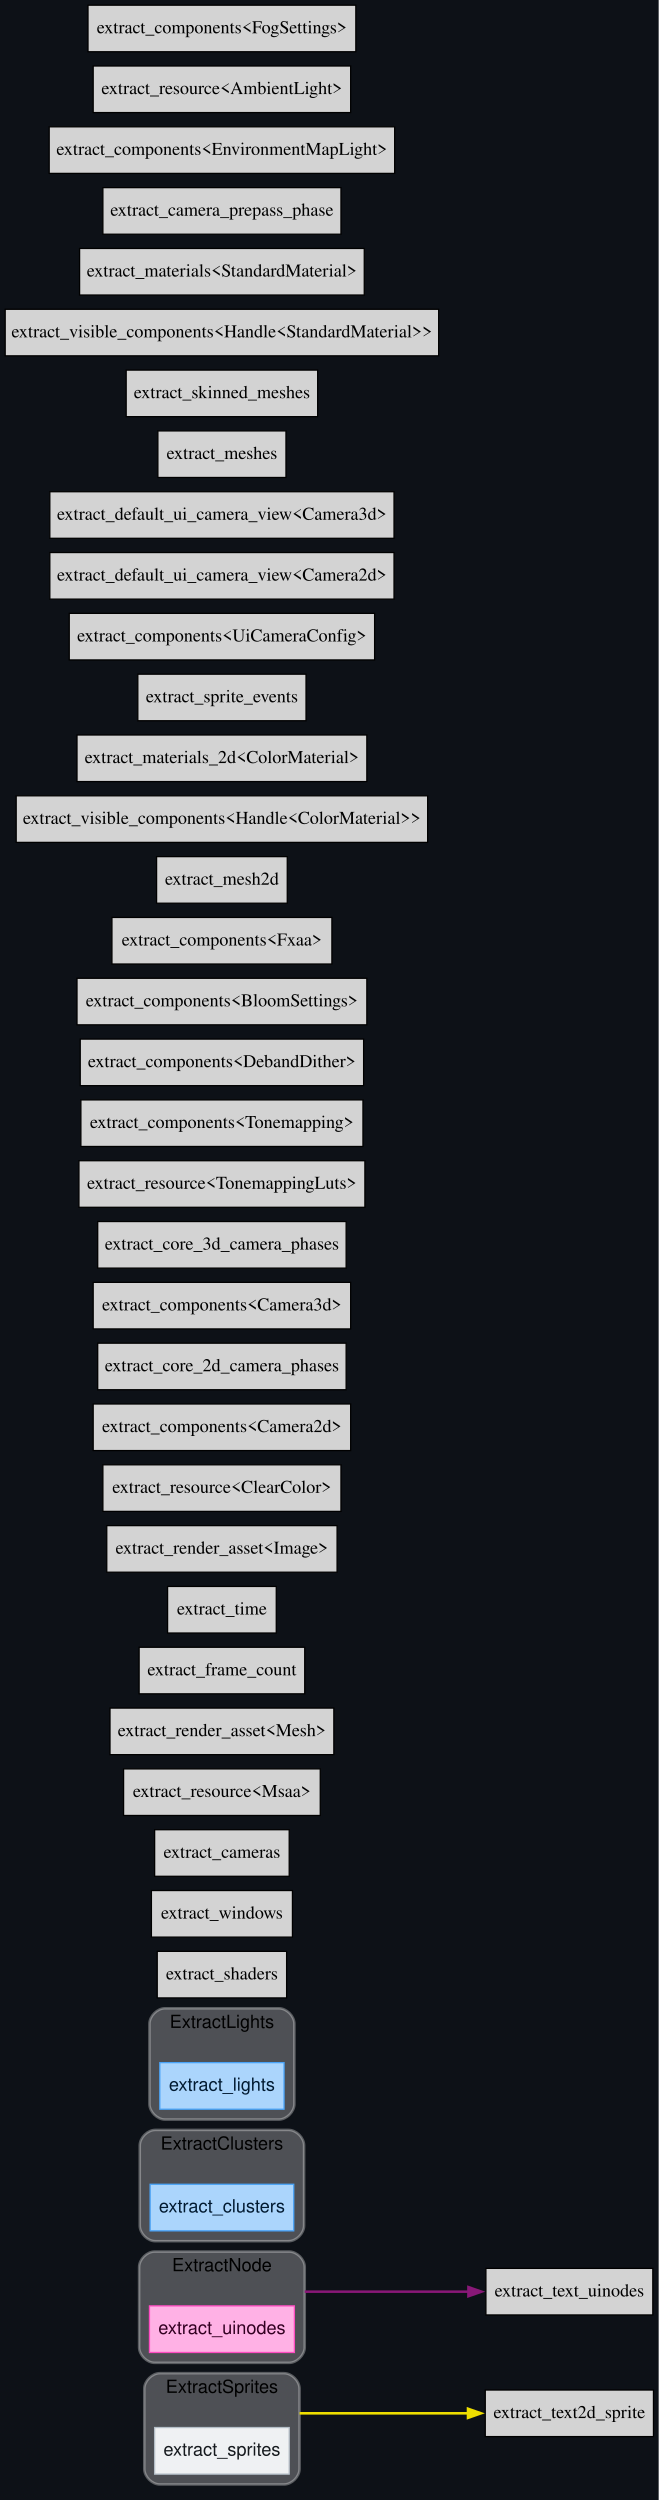
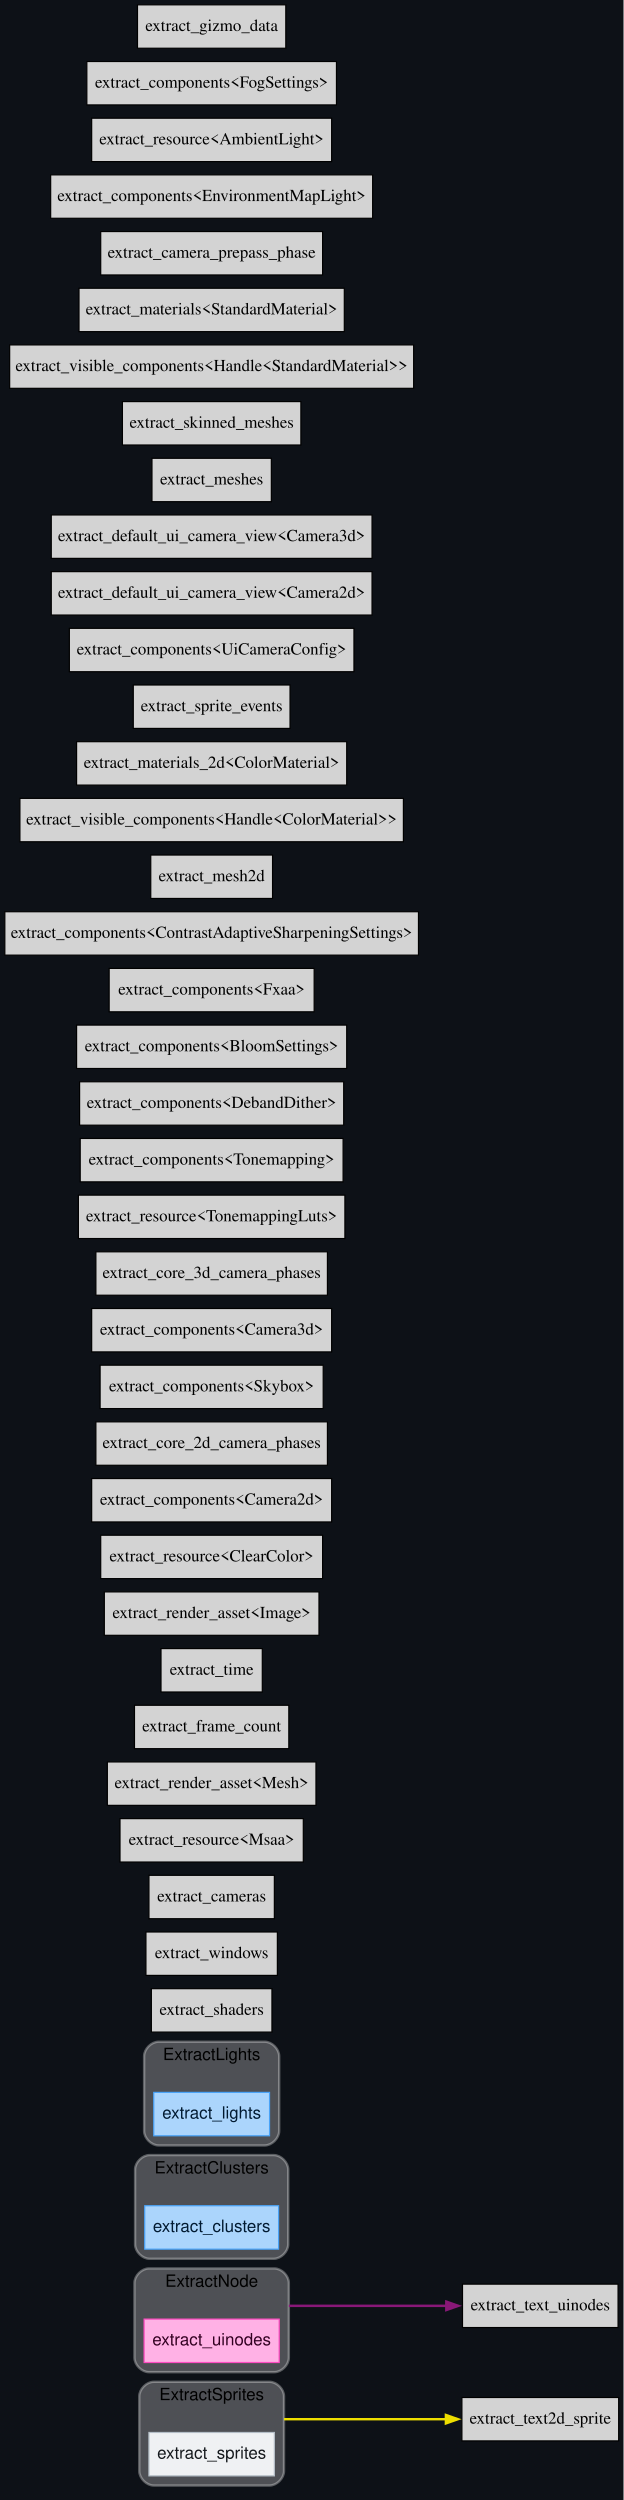
- <svg xmlns="http://www.w3.org/2000/svg" xmlns:xlink="http://www.w3.org/1999/xlink" width="509pt" height="1932pt" viewBox="0.00 0.00 509.00 1932.00">
-   <g id="graph0" class="graph" transform="scale(1 1) rotate(0) translate(4 1928)">
-     <polygon fill="#0d1117" stroke="none" points="-4,4 -4,-1928 505,-1928 505,4 -4,4" />
+ <svg xmlns="http://www.w3.org/2000/svg" xmlns:xlink="http://www.w3.org/1999/xlink" width="517pt" height="2073pt" viewBox="0.00 0.00 517.00 2073.00">
+   <g id="graph0" class="graph" transform="scale(1 1) rotate(0) translate(4 2069)">
+     <polygon fill="#0d1117" stroke="none" points="-4,4 -4,-2069 513,-2069 513,4 -4,4" />
    <g id="clust1" class="cluster">
      <g id="a_clust1">
        <a xlink:title="ExtractSprites">
-           <path fill="#ffffff" fill-opacity="0.267" stroke="#ffffff" stroke-width="2" stroke-opacity="0.314" d="M119.5,-8C119.5,-8 215.5,-8 215.5,-8 221.5,-8 227.5,-14 227.5,-20 227.5,-20 227.5,-82 227.5,-82 227.5,-88 221.5,-94 215.5,-94 215.5,-94 119.5,-94 119.5,-94 113.5,-94 107.5,-88 107.5,-82 107.5,-82 107.5,-20 107.5,-20 107.5,-14 113.5,-8 119.5,-8" />
-           <text text-anchor="middle" x="167.5" y="-78.8" font-family="Helvetica,sans-Serif" font-size="14.00">ExtractSprites</text>
+           <path fill="#ffffff" fill-opacity="0.267" stroke="#ffffff" stroke-width="2" stroke-opacity="0.314" d="M123.5,-8C123.5,-8 219.5,-8 219.5,-8 225.5,-8 231.5,-14 231.5,-20 231.5,-20 231.5,-82 231.5,-82 231.5,-88 225.5,-94 219.5,-94 219.5,-94 123.5,-94 123.5,-94 117.5,-94 111.5,-88 111.5,-82 111.5,-82 111.5,-20 111.5,-20 111.5,-14 117.5,-8 123.5,-8" />
+           <text text-anchor="middle" x="171.5" y="-78.8" font-family="Helvetica,sans-Serif" font-size="14.00">ExtractSprites</text>
        </a>
      </g>
    </g>
    <g id="clust2" class="cluster">
      <g id="a_clust2">
        <a xlink:title="ExtractNode">
-           <path fill="#ffffff" fill-opacity="0.267" stroke="#ffffff" stroke-width="2" stroke-opacity="0.314" d="M115.5,-102C115.5,-102 219.5,-102 219.5,-102 225.5,-102 231.5,-108 231.5,-114 231.5,-114 231.5,-176 231.5,-176 231.5,-182 225.5,-188 219.5,-188 219.5,-188 115.5,-188 115.5,-188 109.5,-188 103.5,-182 103.5,-176 103.5,-176 103.5,-114 103.5,-114 103.5,-108 109.5,-102 115.5,-102" />
-           <text text-anchor="middle" x="167.5" y="-172.8" font-family="Helvetica,sans-Serif" font-size="14.00">ExtractNode</text>
+           <path fill="#ffffff" fill-opacity="0.267" stroke="#ffffff" stroke-width="2" stroke-opacity="0.314" d="M119.5,-102C119.5,-102 223.5,-102 223.5,-102 229.5,-102 235.5,-108 235.5,-114 235.5,-114 235.5,-176 235.5,-176 235.5,-182 229.5,-188 223.5,-188 223.5,-188 119.5,-188 119.5,-188 113.5,-188 107.5,-182 107.5,-176 107.5,-176 107.5,-114 107.5,-114 107.5,-108 113.5,-102 119.5,-102" />
+           <text text-anchor="middle" x="171.5" y="-172.8" font-family="Helvetica,sans-Serif" font-size="14.00">ExtractNode</text>
        </a>
      </g>
    </g>
    <g id="clust3" class="cluster">
      <g id="a_clust3">
        <a xlink:title="ExtractClusters">
-           <path fill="#ffffff" fill-opacity="0.267" stroke="#ffffff" stroke-width="2" stroke-opacity="0.314" d="M116,-196C116,-196 219,-196 219,-196 225,-196 231,-202 231,-208 231,-208 231,-270 231,-270 231,-276 225,-282 219,-282 219,-282 116,-282 116,-282 110,-282 104,-276 104,-270 104,-270 104,-208 104,-208 104,-202 110,-196 116,-196" />
-           <text text-anchor="middle" x="167.5" y="-266.8" font-family="Helvetica,sans-Serif" font-size="14.00">ExtractClusters</text>
+           <path fill="#ffffff" fill-opacity="0.267" stroke="#ffffff" stroke-width="2" stroke-opacity="0.314" d="M120,-196C120,-196 223,-196 223,-196 229,-196 235,-202 235,-208 235,-208 235,-270 235,-270 235,-276 229,-282 223,-282 223,-282 120,-282 120,-282 114,-282 108,-276 108,-270 108,-270 108,-208 108,-208 108,-202 114,-196 120,-196" />
+           <text text-anchor="middle" x="171.5" y="-266.8" font-family="Helvetica,sans-Serif" font-size="14.00">ExtractClusters</text>
        </a>
      </g>
    </g>
    <g id="clust4" class="cluster">
      <g id="a_clust4">
        <a xlink:title="ExtractLights">
-           <path fill="#ffffff" fill-opacity="0.267" stroke="#ffffff" stroke-width="2" stroke-opacity="0.314" d="M123.5,-290C123.5,-290 211.5,-290 211.5,-290 217.5,-290 223.5,-296 223.5,-302 223.5,-302 223.5,-364 223.5,-364 223.5,-370 217.5,-376 211.5,-376 211.5,-376 123.5,-376 123.5,-376 117.5,-376 111.5,-370 111.5,-364 111.5,-364 111.5,-302 111.5,-302 111.5,-296 117.5,-290 123.5,-290" />
-           <text text-anchor="middle" x="167.5" y="-360.8" font-family="Helvetica,sans-Serif" font-size="14.00">ExtractLights</text>
-         </a>
-       </g>
-     </g>
-     <g id="node31" class="node">
-       <g id="a_node31">
+           <path fill="#ffffff" fill-opacity="0.267" stroke="#ffffff" stroke-width="2" stroke-opacity="0.314" d="M127.5,-290C127.5,-290 215.5,-290 215.5,-290 221.5,-290 227.5,-296 227.5,-302 227.5,-302 227.5,-364 227.5,-364 227.5,-370 221.5,-376 215.5,-376 215.5,-376 127.5,-376 127.5,-376 121.5,-376 115.5,-370 115.5,-364 115.5,-364 115.5,-302 115.5,-302 115.5,-296 121.5,-290 127.5,-290" />
+           <text text-anchor="middle" x="171.5" y="-360.8" font-family="Helvetica,sans-Serif" font-size="14.00">ExtractLights</text>
+         </a>
+       </g>
+     </g>
+     <g id="node33" class="node">
+       <g id="a_node33">
        <a xlink:title="bevy_text::text2d::extract_text2d_sprite">
-           <polygon fill="lightgrey" stroke="black" points="501,-81 371,-81 371,-45 501,-45 501,-81" />
-           <text text-anchor="middle" x="436" y="-59.3" font-family="Times,serif" font-size="14.00">extract_text2d_sprite</text>
+           <polygon fill="lightgrey" stroke="black" points="509,-81 379,-81 379,-45 509,-45 509,-81" />
+           <text text-anchor="middle" x="444" y="-59.3" font-family="Times,serif" font-size="14.00">extract_text2d_sprite</text>
        </a>
      </g>
    </g>
    <g id="edge1" class="edge">
      <g id="a_edge1">
        <a xlink:title="ExtractSprites → extract_text2d_sprite">
-           <path fill="none" stroke="#eede00" stroke-width="2" d="M227.5,-63C265.92,-63 316.44,-63 358.01,-63" />
-           <polygon fill="#eede00" stroke="#eede00" stroke-width="2" points="357.68,-66.5 367.68,-63 357.68,-59.5 357.68,-66.5" />
+           <path fill="none" stroke="#eede00" stroke-width="2" d="M231.5,-63C270.92,-63 323.17,-63 365.88,-63" />
+           <polygon fill="#eede00" stroke="#eede00" stroke-width="2" points="365.74,-66.5 375.74,-63 365.74,-59.5 365.74,-66.5" />
        </a>
      </g>
    </g>
    <g id="node2" class="node">
      <g id="a_node2">
        <a xlink:title="bevy_sprite::render::extract_sprites">
-           <polygon fill="#eff1f3" stroke="#b4bec7" points="219.5,-52 115.5,-52 115.5,-16 219.5,-16 219.5,-52" />
-           <text text-anchor="middle" x="167.5" y="-30.3" font-family="Helvetica,sans-Serif" font-size="14.00" fill="#15191d">extract_sprites</text>
-         </a>
-       </g>
-     </g>
-     <g id="node35" class="node">
-       <g id="a_node35">
+           <polygon fill="#eff1f3" stroke="#b4bec7" points="223.5,-52 119.5,-52 119.5,-16 223.5,-16 223.5,-52" />
+           <text text-anchor="middle" x="171.5" y="-30.3" font-family="Helvetica,sans-Serif" font-size="14.00" fill="#15191d">extract_sprites</text>
+         </a>
+       </g>
+     </g>
+     <g id="node37" class="node">
+       <g id="a_node37">
        <a xlink:title="bevy_ui::render::extract_text_uinodes">
-           <polygon fill="lightgrey" stroke="black" points="500.5,-175 371.5,-175 371.5,-139 500.5,-139 500.5,-175" />
-           <text text-anchor="middle" x="436" y="-153.3" font-family="Times,serif" font-size="14.00">extract_text_uinodes</text>
+           <polygon fill="lightgrey" stroke="black" points="508.5,-175 379.5,-175 379.5,-139 508.5,-139 508.5,-175" />
+           <text text-anchor="middle" x="444" y="-153.3" font-family="Times,serif" font-size="14.00">extract_text_uinodes</text>
        </a>
      </g>
    </g>
    <g id="edge2" class="edge">
      <g id="a_edge2">
        <a xlink:title="ExtractNode → extract_text_uinodes">
-           <path fill="none" stroke="#881877" stroke-width="2" d="M231.5,-157C269.48,-157 318.14,-157 358.35,-157" />
-           <polygon fill="#881877" stroke="#881877" stroke-width="2" points="358.02,-160.5 368.02,-157 358.02,-153.5 358.02,-160.5" />
+           <path fill="none" stroke="#881877" stroke-width="2" d="M235.5,-157C274.51,-157 324.88,-157 366.22,-157" />
+           <polygon fill="#881877" stroke="#881877" stroke-width="2" points="366.08,-160.5 376.08,-157 366.08,-153.5 366.08,-160.5" />
        </a>
      </g>
    </g>
    <g id="node4" class="node">
      <g id="a_node4">
        <a xlink:title="bevy_ui::render::extract_uinodes">
-           <polygon fill="#ffb1e5" stroke="#ff4bc2" points="223.5,-146 111.5,-146 111.5,-110 223.5,-110 223.5,-146" />
-           <text text-anchor="middle" x="167.5" y="-124.3" font-family="Helvetica,sans-Serif" font-size="14.00" fill="#320021">extract_uinodes</text>
+           <polygon fill="#ffb1e5" stroke="#ff4bc2" points="227.5,-146 115.5,-146 115.5,-110 227.5,-110 227.5,-146" />
+           <text text-anchor="middle" x="171.5" y="-124.3" font-family="Helvetica,sans-Serif" font-size="14.00" fill="#320021">extract_uinodes</text>
        </a>
      </g>
    </g>
    <g id="node6" class="node">
      <g id="a_node6">
        <a xlink:title="bevy_pbr::render::light::extract_clusters">
-           <polygon fill="#abd5fc" stroke="#48a3f8" points="223,-240 112,-240 112,-204 223,-204 223,-240" />
-           <text text-anchor="middle" x="167.5" y="-218.3" font-family="Helvetica,sans-Serif" font-size="14.00" fill="#011a31">extract_clusters</text>
+           <polygon fill="#abd5fc" stroke="#48a3f8" points="227,-240 116,-240 116,-204 227,-204 227,-240" />
+           <text text-anchor="middle" x="171.5" y="-218.3" font-family="Helvetica,sans-Serif" font-size="14.00" fill="#011a31">extract_clusters</text>
        </a>
      </g>
    </g>
    <g id="node8" class="node">
      <g id="a_node8">
        <a xlink:title="bevy_pbr::render::light::extract_lights">
-           <polygon fill="#abd5fc" stroke="#48a3f8" points="215.5,-334 119.5,-334 119.5,-298 215.5,-298 215.5,-334" />
-           <text text-anchor="middle" x="167.5" y="-312.3" font-family="Helvetica,sans-Serif" font-size="14.00" fill="#011a31">extract_lights</text>
+           <polygon fill="#abd5fc" stroke="#48a3f8" points="219.5,-334 123.5,-334 123.5,-298 219.5,-298 219.5,-334" />
+           <text text-anchor="middle" x="171.5" y="-312.3" font-family="Helvetica,sans-Serif" font-size="14.00" fill="#011a31">extract_lights</text>
        </a>
      </g>
    </g>
    <g id="node9" class="node">
      <g id="a_node9">
        <a xlink:title="bevy_render::render_resource::pipeline_cache::PipelineCache::extract_shaders">
-           <polygon fill="lightgrey" stroke="black" points="217.5,-420 117.5,-420 117.5,-384 217.5,-384 217.5,-420" />
-           <text text-anchor="middle" x="167.5" y="-398.3" font-family="Times,serif" font-size="14.00">extract_shaders</text>
+           <polygon fill="lightgrey" stroke="black" points="221.5,-420 121.5,-420 121.5,-384 221.5,-384 221.5,-420" />
+           <text text-anchor="middle" x="171.5" y="-398.3" font-family="Times,serif" font-size="14.00">extract_shaders</text>
        </a>
      </g>
    </g>
    <g id="node10" class="node">
      <g id="a_node10">
        <a xlink:title="bevy_render::view::window::extract_windows">
-           <polygon fill="lightgrey" stroke="black" points="222,-467 113,-467 113,-431 222,-431 222,-467" />
-           <text text-anchor="middle" x="167.5" y="-445.3" font-family="Times,serif" font-size="14.00">extract_windows</text>
+           <polygon fill="lightgrey" stroke="black" points="226,-467 117,-467 117,-431 226,-431 226,-467" />
+           <text text-anchor="middle" x="171.5" y="-445.3" font-family="Times,serif" font-size="14.00">extract_windows</text>
        </a>
      </g>
    </g>
    <g id="node11" class="node">
      <g id="a_node11">
        <a xlink:title="bevy_render::camera::camera::extract_cameras">
-           <polygon fill="lightgrey" stroke="black" points="219.5,-514 115.5,-514 115.5,-478 219.5,-478 219.5,-514" />
-           <text text-anchor="middle" x="167.5" y="-492.3" font-family="Times,serif" font-size="14.00">extract_cameras</text>
+           <polygon fill="lightgrey" stroke="black" points="223.5,-514 119.5,-514 119.5,-478 223.5,-478 223.5,-514" />
+           <text text-anchor="middle" x="171.5" y="-492.3" font-family="Times,serif" font-size="14.00">extract_cameras</text>
        </a>
      </g>
    </g>
    <g id="node12" class="node">
      <g id="a_node12">
        <a xlink:title="bevy_render::extract_resource::extract_resource&lt;bevy_render::view::Msaa&gt;">
-           <polygon fill="lightgrey" stroke="black" points="243.5,-561 91.5,-561 91.5,-525 243.5,-525 243.5,-561" />
-           <text text-anchor="middle" x="167.5" y="-539.3" font-family="Times,serif" font-size="14.00">extract_resource&lt;Msaa&gt;</text>
+           <polygon fill="lightgrey" stroke="black" points="247.5,-561 95.5,-561 95.5,-525 247.5,-525 247.5,-561" />
+           <text text-anchor="middle" x="171.5" y="-539.3" font-family="Times,serif" font-size="14.00">extract_resource&lt;Msaa&gt;</text>
        </a>
      </g>
    </g>
    <g id="node13" class="node">
      <g id="a_node13">
        <a xlink:title="bevy_render::render_asset::extract_render_asset&lt;bevy_render::mesh::mesh::Mesh&gt;">
-           <polygon fill="lightgrey" stroke="black" points="254,-608 81,-608 81,-572 254,-572 254,-608" />
-           <text text-anchor="middle" x="167.5" y="-586.3" font-family="Times,serif" font-size="14.00">extract_render_asset&lt;Mesh&gt;</text>
+           <polygon fill="lightgrey" stroke="black" points="258,-608 85,-608 85,-572 258,-572 258,-608" />
+           <text text-anchor="middle" x="171.5" y="-586.3" font-family="Times,serif" font-size="14.00">extract_render_asset&lt;Mesh&gt;</text>
        </a>
      </g>
    </g>
    <g id="node14" class="node">
      <g id="a_node14">
        <a xlink:title="bevy_render::globals::extract_frame_count">
-           <polygon fill="lightgrey" stroke="black" points="231.5,-655 103.5,-655 103.5,-619 231.5,-619 231.5,-655" />
-           <text text-anchor="middle" x="167.5" y="-633.3" font-family="Times,serif" font-size="14.00">extract_frame_count</text>
+           <polygon fill="lightgrey" stroke="black" points="235.5,-655 107.5,-655 107.5,-619 235.5,-619 235.5,-655" />
+           <text text-anchor="middle" x="171.5" y="-633.3" font-family="Times,serif" font-size="14.00">extract_frame_count</text>
        </a>
      </g>
    </g>
    <g id="node15" class="node">
      <g id="a_node15">
        <a xlink:title="bevy_render::globals::extract_time">
-           <polygon fill="lightgrey" stroke="black" points="209.5,-702 125.5,-702 125.5,-666 209.5,-666 209.5,-702" />
-           <text text-anchor="middle" x="167.5" y="-680.3" font-family="Times,serif" font-size="14.00">extract_time</text>
+           <polygon fill="lightgrey" stroke="black" points="213.5,-702 129.5,-702 129.5,-666 213.5,-666 213.5,-702" />
+           <text text-anchor="middle" x="171.5" y="-680.3" font-family="Times,serif" font-size="14.00">extract_time</text>
        </a>
      </g>
    </g>
    <g id="node16" class="node">
      <g id="a_node16">
        <a xlink:title="bevy_render::render_asset::extract_render_asset&lt;bevy_render::texture::image::Image&gt;">
-           <polygon fill="lightgrey" stroke="black" points="256.5,-749 78.5,-749 78.5,-713 256.5,-713 256.5,-749" />
-           <text text-anchor="middle" x="167.5" y="-727.3" font-family="Times,serif" font-size="14.00">extract_render_asset&lt;Image&gt;</text>
+           <polygon fill="lightgrey" stroke="black" points="260.5,-749 82.5,-749 82.5,-713 260.5,-713 260.5,-749" />
+           <text text-anchor="middle" x="171.5" y="-727.3" font-family="Times,serif" font-size="14.00">extract_render_asset&lt;Image&gt;</text>
        </a>
      </g>
    </g>
    <g id="node17" class="node">
      <g id="a_node17">
        <a xlink:title="bevy_render::extract_resource::extract_resource&lt;bevy_core_pipeline::clear_color::ClearColor&gt;">
-           <polygon fill="lightgrey" stroke="black" points="259.5,-796 75.5,-796 75.5,-760 259.5,-760 259.5,-796" />
-           <text text-anchor="middle" x="167.5" y="-774.3" font-family="Times,serif" font-size="14.00">extract_resource&lt;ClearColor&gt;</text>
+           <polygon fill="lightgrey" stroke="black" points="263.5,-796 79.5,-796 79.5,-760 263.5,-760 263.5,-796" />
+           <text text-anchor="middle" x="171.5" y="-774.3" font-family="Times,serif" font-size="14.00">extract_resource&lt;ClearColor&gt;</text>
        </a>
      </g>
    </g>
    <g id="node18" class="node">
      <g id="a_node18">
        <a xlink:title="bevy_render::extract_component::extract_components&lt;bevy_core_pipeline::core_2d::camera_2d::Camera2d&gt;">
-           <polygon fill="lightgrey" stroke="black" points="267,-843 68,-843 68,-807 267,-807 267,-843" />
-           <text text-anchor="middle" x="167.5" y="-821.3" font-family="Times,serif" font-size="14.00">extract_components&lt;Camera2d&gt;</text>
+           <polygon fill="lightgrey" stroke="black" points="271,-843 72,-843 72,-807 271,-807 271,-843" />
+           <text text-anchor="middle" x="171.5" y="-821.3" font-family="Times,serif" font-size="14.00">extract_components&lt;Camera2d&gt;</text>
        </a>
      </g>
    </g>
    <g id="node19" class="node">
      <g id="a_node19">
        <a xlink:title="bevy_core_pipeline::core_2d::extract_core_2d_camera_phases">
-           <polygon fill="lightgrey" stroke="black" points="263.5,-890 71.5,-890 71.5,-854 263.5,-854 263.5,-890" />
-           <text text-anchor="middle" x="167.5" y="-868.3" font-family="Times,serif" font-size="14.00">extract_core_2d_camera_phases</text>
+           <polygon fill="lightgrey" stroke="black" points="267.5,-890 75.5,-890 75.5,-854 267.5,-854 267.5,-890" />
+           <text text-anchor="middle" x="171.5" y="-868.3" font-family="Times,serif" font-size="14.00">extract_core_2d_camera_phases</text>
        </a>
      </g>
    </g>
    <g id="node20" class="node">
      <g id="a_node20">
-         <a xlink:title="bevy_render::extract_component::extract_components&lt;bevy_core_pipeline::core_3d::camera_3d::Camera3d&gt;">
-           <polygon fill="lightgrey" stroke="black" points="267,-937 68,-937 68,-901 267,-901 267,-937" />
-           <text text-anchor="middle" x="167.5" y="-915.3" font-family="Times,serif" font-size="14.00">extract_components&lt;Camera3d&gt;</text>
+         <a xlink:title="bevy_render::extract_component::extract_components&lt;bevy_core_pipeline::skybox::Skybox&gt;">
+           <polygon fill="lightgrey" stroke="black" points="264,-937 79,-937 79,-901 264,-901 264,-937" />
+           <text text-anchor="middle" x="171.5" y="-915.3" font-family="Times,serif" font-size="14.00">extract_components&lt;Skybox&gt;</text>
        </a>
      </g>
    </g>
    <g id="node21" class="node">
      <g id="a_node21">
-         <a xlink:title="bevy_core_pipeline::core_3d::extract_core_3d_camera_phases">
-           <polygon fill="lightgrey" stroke="black" points="263.5,-984 71.5,-984 71.5,-948 263.5,-948 263.5,-984" />
-           <text text-anchor="middle" x="167.5" y="-962.3" font-family="Times,serif" font-size="14.00">extract_core_3d_camera_phases</text>
+         <a xlink:title="bevy_render::extract_component::extract_components&lt;bevy_core_pipeline::core_3d::camera_3d::Camera3d&gt;">
+           <polygon fill="lightgrey" stroke="black" points="271,-984 72,-984 72,-948 271,-948 271,-984" />
+           <text text-anchor="middle" x="171.5" y="-962.3" font-family="Times,serif" font-size="14.00">extract_components&lt;Camera3d&gt;</text>
        </a>
      </g>
    </g>
    <g id="node22" class="node">
      <g id="a_node22">
-         <a xlink:title="bevy_render::extract_resource::extract_resource&lt;bevy_core_pipeline::tonemapping::TonemappingLuts&gt;">
-           <polygon fill="lightgrey" stroke="black" points="278,-1031 57,-1031 57,-995 278,-995 278,-1031" />
-           <text text-anchor="middle" x="167.5" y="-1009.3" font-family="Times,serif" font-size="14.00">extract_resource&lt;TonemappingLuts&gt;</text>
+         <a xlink:title="bevy_core_pipeline::core_3d::extract_core_3d_camera_phases">
+           <polygon fill="lightgrey" stroke="black" points="267.5,-1031 75.5,-1031 75.5,-995 267.5,-995 267.5,-1031" />
+           <text text-anchor="middle" x="171.5" y="-1009.3" font-family="Times,serif" font-size="14.00">extract_core_3d_camera_phases</text>
        </a>
      </g>
    </g>
    <g id="node23" class="node">
      <g id="a_node23">
-         <a xlink:title="bevy_render::extract_component::extract_components&lt;bevy_core_pipeline::tonemapping::Tonemapping&gt;">
-           <polygon fill="lightgrey" stroke="black" points="276.5,-1078 58.5,-1078 58.5,-1042 276.5,-1042 276.5,-1078" />
-           <text text-anchor="middle" x="167.5" y="-1056.3" font-family="Times,serif" font-size="14.00">extract_components&lt;Tonemapping&gt;</text>
+         <a xlink:title="bevy_render::extract_resource::extract_resource&lt;bevy_core_pipeline::tonemapping::TonemappingLuts&gt;">
+           <polygon fill="lightgrey" stroke="black" points="282,-1078 61,-1078 61,-1042 282,-1042 282,-1078" />
+           <text text-anchor="middle" x="171.5" y="-1056.3" font-family="Times,serif" font-size="14.00">extract_resource&lt;TonemappingLuts&gt;</text>
        </a>
      </g>
    </g>
    <g id="node24" class="node">
      <g id="a_node24">
-         <a xlink:title="bevy_render::extract_component::extract_components&lt;bevy_core_pipeline::tonemapping::DebandDither&gt;">
-           <polygon fill="lightgrey" stroke="black" points="277,-1125 58,-1125 58,-1089 277,-1089 277,-1125" />
-           <text text-anchor="middle" x="167.5" y="-1103.3" font-family="Times,serif" font-size="14.00">extract_components&lt;DebandDither&gt;</text>
+         <a xlink:title="bevy_render::extract_component::extract_components&lt;bevy_core_pipeline::tonemapping::Tonemapping&gt;">
+           <polygon fill="lightgrey" stroke="black" points="280.5,-1125 62.5,-1125 62.5,-1089 280.5,-1089 280.5,-1125" />
+           <text text-anchor="middle" x="171.5" y="-1103.3" font-family="Times,serif" font-size="14.00">extract_components&lt;Tonemapping&gt;</text>
        </a>
      </g>
    </g>
    <g id="node25" class="node">
      <g id="a_node25">
-         <a xlink:title="bevy_render::extract_component::extract_components&lt;bevy_core_pipeline::bloom::settings::BloomSettings&gt;">
-           <polygon fill="lightgrey" stroke="black" points="279.5,-1172 55.5,-1172 55.5,-1136 279.5,-1136 279.5,-1172" />
-           <text text-anchor="middle" x="167.5" y="-1150.3" font-family="Times,serif" font-size="14.00">extract_components&lt;BloomSettings&gt;</text>
+         <a xlink:title="bevy_render::extract_component::extract_components&lt;bevy_core_pipeline::tonemapping::DebandDither&gt;">
+           <polygon fill="lightgrey" stroke="black" points="281,-1172 62,-1172 62,-1136 281,-1136 281,-1172" />
+           <text text-anchor="middle" x="171.5" y="-1150.3" font-family="Times,serif" font-size="14.00">extract_components&lt;DebandDither&gt;</text>
        </a>
      </g>
    </g>
    <g id="node26" class="node">
      <g id="a_node26">
-         <a xlink:title="bevy_render::extract_component::extract_components&lt;bevy_core_pipeline::fxaa::Fxaa&gt;">
-           <polygon fill="lightgrey" stroke="black" points="252.5,-1219 82.5,-1219 82.5,-1183 252.5,-1183 252.5,-1219" />
-           <text text-anchor="middle" x="167.5" y="-1197.3" font-family="Times,serif" font-size="14.00">extract_components&lt;Fxaa&gt;</text>
+         <a xlink:title="bevy_render::extract_component::extract_components&lt;bevy_core_pipeline::bloom::settings::BloomSettings&gt;">
+           <polygon fill="lightgrey" stroke="black" points="283.5,-1219 59.5,-1219 59.5,-1183 283.5,-1183 283.5,-1219" />
+           <text text-anchor="middle" x="171.5" y="-1197.3" font-family="Times,serif" font-size="14.00">extract_components&lt;BloomSettings&gt;</text>
        </a>
      </g>
    </g>
    <g id="node27" class="node">
      <g id="a_node27">
-         <a xlink:title="bevy_sprite::mesh2d::mesh::extract_mesh2d">
-           <polygon fill="lightgrey" stroke="black" points="218,-1266 117,-1266 117,-1230 218,-1230 218,-1266" />
-           <text text-anchor="middle" x="167.5" y="-1244.3" font-family="Times,serif" font-size="14.00">extract_mesh2d</text>
+         <a xlink:title="bevy_render::extract_component::extract_components&lt;bevy_core_pipeline::fxaa::Fxaa&gt;">
+           <polygon fill="lightgrey" stroke="black" points="256.5,-1266 86.5,-1266 86.5,-1230 256.5,-1230 256.5,-1266" />
+           <text text-anchor="middle" x="171.5" y="-1244.3" font-family="Times,serif" font-size="14.00">extract_components&lt;Fxaa&gt;</text>
        </a>
      </g>
    </g>
    <g id="node28" class="node">
      <g id="a_node28">
-         <a xlink:title="bevy_render::extract_component::extract_visible_components&lt;bevy_asset::handle::Handle&lt;bevy_sprite::mesh2d::color_material::ColorMaterial&gt;&gt;">
-           <polygon fill="lightgrey" stroke="black" points="326.5,-1313 8.5,-1313 8.5,-1277 326.5,-1277 326.5,-1313" />
-           <text text-anchor="middle" x="167.5" y="-1291.3" font-family="Times,serif" font-size="14.00">extract_visible_components&lt;Handle&lt;ColorMaterial&gt;&gt;</text>
+         <a xlink:title="bevy_render::extract_component::extract_components&lt;bevy_core_pipeline::contrast_adaptive_sharpening::ContrastAdaptiveSharpeningSettings&gt;">
+           <polygon fill="lightgrey" stroke="black" points="343,-1313 0,-1313 0,-1277 343,-1277 343,-1313" />
+           <text text-anchor="middle" x="171.5" y="-1291.3" font-family="Times,serif" font-size="14.00">extract_components&lt;ContrastAdaptiveSharpeningSettings&gt;</text>
        </a>
      </g>
    </g>
    <g id="node29" class="node">
      <g id="a_node29">
-         <a xlink:title="bevy_sprite::mesh2d::material::extract_materials_2d&lt;bevy_sprite::mesh2d::color_material::ColorMaterial&gt;">
-           <polygon fill="lightgrey" stroke="black" points="279.5,-1360 55.5,-1360 55.5,-1324 279.5,-1324 279.5,-1360" />
-           <text text-anchor="middle" x="167.5" y="-1338.3" font-family="Times,serif" font-size="14.00">extract_materials_2d&lt;ColorMaterial&gt;</text>
+         <a xlink:title="bevy_sprite::mesh2d::mesh::extract_mesh2d">
+           <polygon fill="lightgrey" stroke="black" points="222,-1360 121,-1360 121,-1324 222,-1324 222,-1360" />
+           <text text-anchor="middle" x="171.5" y="-1338.3" font-family="Times,serif" font-size="14.00">extract_mesh2d</text>
        </a>
      </g>
    </g>
    <g id="node30" class="node">
      <g id="a_node30">
-         <a xlink:title="bevy_sprite::render::extract_sprite_events">
-           <polygon fill="lightgrey" stroke="black" points="232.5,-1407 102.5,-1407 102.5,-1371 232.5,-1371 232.5,-1407" />
-           <text text-anchor="middle" x="167.5" y="-1385.3" font-family="Times,serif" font-size="14.00">extract_sprite_events</text>
+         <a xlink:title="bevy_render::extract_component::extract_visible_components&lt;bevy_asset::handle::Handle&lt;bevy_sprite::mesh2d::color_material::ColorMaterial&gt;&gt;">
+           <polygon fill="lightgrey" stroke="black" points="330.5,-1407 12.5,-1407 12.5,-1371 330.5,-1371 330.5,-1407" />
+           <text text-anchor="middle" x="171.5" y="-1385.3" font-family="Times,serif" font-size="14.00">extract_visible_components&lt;Handle&lt;ColorMaterial&gt;&gt;</text>
+         </a>
+       </g>
+     </g>
+     <g id="node31" class="node">
+       <g id="a_node31">
+         <a xlink:title="bevy_sprite::mesh2d::material::extract_materials_2d&lt;bevy_sprite::mesh2d::color_material::ColorMaterial&gt;">
+           <polygon fill="lightgrey" stroke="black" points="283.5,-1454 59.5,-1454 59.5,-1418 283.5,-1418 283.5,-1454" />
+           <text text-anchor="middle" x="171.5" y="-1432.3" font-family="Times,serif" font-size="14.00">extract_materials_2d&lt;ColorMaterial&gt;</text>
        </a>
      </g>
    </g>
    <g id="node32" class="node">
      <g id="a_node32">
-         <a xlink:title="bevy_render::extract_component::extract_components&lt;bevy_ui::camera_config::UiCameraConfig&gt;">
-           <polygon fill="lightgrey" stroke="black" points="285.5,-1454 49.5,-1454 49.5,-1418 285.5,-1418 285.5,-1454" />
-           <text text-anchor="middle" x="167.5" y="-1432.3" font-family="Times,serif" font-size="14.00">extract_components&lt;UiCameraConfig&gt;</text>
-         </a>
-       </g>
-     </g>
-     <g id="node33" class="node">
-       <g id="a_node33">
-         <a xlink:title="bevy_ui::render::extract_default_ui_camera_view&lt;bevy_core_pipeline::core_2d::camera_2d::Camera2d&gt;">
-           <polygon fill="lightgrey" stroke="black" points="300.5,-1501 34.5,-1501 34.5,-1465 300.5,-1465 300.5,-1501" />
-           <text text-anchor="middle" x="167.5" y="-1479.3" font-family="Times,serif" font-size="14.00">extract_default_ui_camera_view&lt;Camera2d&gt;</text>
+         <a xlink:title="bevy_sprite::render::extract_sprite_events">
+           <polygon fill="lightgrey" stroke="black" points="236.5,-1501 106.5,-1501 106.5,-1465 236.5,-1465 236.5,-1501" />
+           <text text-anchor="middle" x="171.5" y="-1479.3" font-family="Times,serif" font-size="14.00">extract_sprite_events</text>
        </a>
      </g>
    </g>
    <g id="node34" class="node">
      <g id="a_node34">
-         <a xlink:title="bevy_ui::render::extract_default_ui_camera_view&lt;bevy_core_pipeline::core_3d::camera_3d::Camera3d&gt;">
-           <polygon fill="lightgrey" stroke="black" points="300.5,-1548 34.5,-1548 34.5,-1512 300.5,-1512 300.5,-1548" />
-           <text text-anchor="middle" x="167.5" y="-1526.3" font-family="Times,serif" font-size="14.00">extract_default_ui_camera_view&lt;Camera3d&gt;</text>
+         <a xlink:title="bevy_render::extract_component::extract_components&lt;bevy_ui::camera_config::UiCameraConfig&gt;">
+           <polygon fill="lightgrey" stroke="black" points="289.5,-1548 53.5,-1548 53.5,-1512 289.5,-1512 289.5,-1548" />
+           <text text-anchor="middle" x="171.5" y="-1526.3" font-family="Times,serif" font-size="14.00">extract_components&lt;UiCameraConfig&gt;</text>
+         </a>
+       </g>
+     </g>
+     <g id="node35" class="node">
+       <g id="a_node35">
+         <a xlink:title="bevy_ui::render::extract_default_ui_camera_view&lt;bevy_core_pipeline::core_2d::camera_2d::Camera2d&gt;">
+           <polygon fill="lightgrey" stroke="black" points="304.5,-1595 38.5,-1595 38.5,-1559 304.5,-1559 304.5,-1595" />
+           <text text-anchor="middle" x="171.5" y="-1573.3" font-family="Times,serif" font-size="14.00">extract_default_ui_camera_view&lt;Camera2d&gt;</text>
        </a>
      </g>
    </g>
    <g id="node36" class="node">
      <g id="a_node36">
-         <a xlink:title="bevy_pbr::render::mesh::extract_meshes">
-           <polygon fill="lightgrey" stroke="black" points="217,-1595 118,-1595 118,-1559 217,-1559 217,-1595" />
-           <text text-anchor="middle" x="167.5" y="-1573.3" font-family="Times,serif" font-size="14.00">extract_meshes</text>
-         </a>
-       </g>
-     </g>
-     <g id="node37" class="node">
-       <g id="a_node37">
-         <a xlink:title="bevy_pbr::render::mesh::extract_skinned_meshes">
-           <polygon fill="lightgrey" stroke="black" points="241.5,-1642 93.5,-1642 93.5,-1606 241.5,-1606 241.5,-1642" />
-           <text text-anchor="middle" x="167.5" y="-1620.3" font-family="Times,serif" font-size="14.00">extract_skinned_meshes</text>
+         <a xlink:title="bevy_ui::render::extract_default_ui_camera_view&lt;bevy_core_pipeline::core_3d::camera_3d::Camera3d&gt;">
+           <polygon fill="lightgrey" stroke="black" points="304.5,-1642 38.5,-1642 38.5,-1606 304.5,-1606 304.5,-1642" />
+           <text text-anchor="middle" x="171.5" y="-1620.3" font-family="Times,serif" font-size="14.00">extract_default_ui_camera_view&lt;Camera3d&gt;</text>
        </a>
      </g>
    </g>
    <g id="node38" class="node">
      <g id="a_node38">
-         <a xlink:title="bevy_render::extract_component::extract_visible_components&lt;bevy_asset::handle::Handle&lt;bevy_pbr::pbr_material::StandardMaterial&gt;&gt;">
-           <polygon fill="lightgrey" stroke="black" points="335,-1689 0,-1689 0,-1653 335,-1653 335,-1689" />
-           <text text-anchor="middle" x="167.5" y="-1667.3" font-family="Times,serif" font-size="14.00">extract_visible_components&lt;Handle&lt;StandardMaterial&gt;&gt;</text>
+         <a xlink:title="bevy_pbr::render::mesh::extract_meshes">
+           <polygon fill="lightgrey" stroke="black" points="221,-1689 122,-1689 122,-1653 221,-1653 221,-1689" />
+           <text text-anchor="middle" x="171.5" y="-1667.3" font-family="Times,serif" font-size="14.00">extract_meshes</text>
        </a>
      </g>
    </g>
    <g id="node39" class="node">
      <g id="a_node39">
-         <a xlink:title="bevy_pbr::material::extract_materials&lt;bevy_pbr::pbr_material::StandardMaterial&gt;">
-           <polygon fill="lightgrey" stroke="black" points="277.5,-1736 57.5,-1736 57.5,-1700 277.5,-1700 277.5,-1736" />
-           <text text-anchor="middle" x="167.5" y="-1714.3" font-family="Times,serif" font-size="14.00">extract_materials&lt;StandardMaterial&gt;</text>
+         <a xlink:title="bevy_pbr::render::mesh::extract_skinned_meshes">
+           <polygon fill="lightgrey" stroke="black" points="245.5,-1736 97.5,-1736 97.5,-1700 245.5,-1700 245.5,-1736" />
+           <text text-anchor="middle" x="171.5" y="-1714.3" font-family="Times,serif" font-size="14.00">extract_skinned_meshes</text>
        </a>
      </g>
    </g>
    <g id="node40" class="node">
      <g id="a_node40">
-         <a xlink:title="bevy_pbr::prepass::extract_camera_prepass_phase">
-           <polygon fill="lightgrey" stroke="black" points="259.5,-1783 75.5,-1783 75.5,-1747 259.5,-1747 259.5,-1783" />
-           <text text-anchor="middle" x="167.5" y="-1761.3" font-family="Times,serif" font-size="14.00">extract_camera_prepass_phase</text>
+         <a xlink:title="bevy_render::extract_component::extract_visible_components&lt;bevy_asset::handle::Handle&lt;bevy_pbr::pbr_material::StandardMaterial&gt;&gt;">
+           <polygon fill="lightgrey" stroke="black" points="339,-1783 4,-1783 4,-1747 339,-1747 339,-1783" />
+           <text text-anchor="middle" x="171.5" y="-1761.3" font-family="Times,serif" font-size="14.00">extract_visible_components&lt;Handle&lt;StandardMaterial&gt;&gt;</text>
        </a>
      </g>
    </g>
    <g id="node41" class="node">
      <g id="a_node41">
-         <a xlink:title="bevy_render::extract_component::extract_components&lt;bevy_pbr::environment_map::EnvironmentMapLight&gt;">
-           <polygon fill="lightgrey" stroke="black" points="301,-1830 34,-1830 34,-1794 301,-1794 301,-1830" />
-           <text text-anchor="middle" x="167.5" y="-1808.3" font-family="Times,serif" font-size="14.00">extract_components&lt;EnvironmentMapLight&gt;</text>
+         <a xlink:title="bevy_pbr::material::extract_materials&lt;bevy_pbr::pbr_material::StandardMaterial&gt;">
+           <polygon fill="lightgrey" stroke="black" points="281.5,-1830 61.5,-1830 61.5,-1794 281.5,-1794 281.5,-1830" />
+           <text text-anchor="middle" x="171.5" y="-1808.3" font-family="Times,serif" font-size="14.00">extract_materials&lt;StandardMaterial&gt;</text>
        </a>
      </g>
    </g>
    <g id="node42" class="node">
      <g id="a_node42">
-         <a xlink:title="bevy_render::extract_resource::extract_resource&lt;bevy_pbr::light::AmbientLight&gt;">
-           <polygon fill="lightgrey" stroke="black" points="267,-1877 68,-1877 68,-1841 267,-1841 267,-1877" />
-           <text text-anchor="middle" x="167.5" y="-1855.3" font-family="Times,serif" font-size="14.00">extract_resource&lt;AmbientLight&gt;</text>
+         <a xlink:title="bevy_pbr::prepass::extract_camera_prepass_phase">
+           <polygon fill="lightgrey" stroke="black" points="263.5,-1877 79.5,-1877 79.5,-1841 263.5,-1841 263.5,-1877" />
+           <text text-anchor="middle" x="171.5" y="-1855.3" font-family="Times,serif" font-size="14.00">extract_camera_prepass_phase</text>
        </a>
      </g>
    </g>
    <g id="node43" class="node">
      <g id="a_node43">
+         <a xlink:title="bevy_render::extract_component::extract_components&lt;bevy_pbr::environment_map::EnvironmentMapLight&gt;">
+           <polygon fill="lightgrey" stroke="black" points="305,-1924 38,-1924 38,-1888 305,-1888 305,-1924" />
+           <text text-anchor="middle" x="171.5" y="-1902.3" font-family="Times,serif" font-size="14.00">extract_components&lt;EnvironmentMapLight&gt;</text>
+         </a>
+       </g>
+     </g>
+     <g id="node44" class="node">
+       <g id="a_node44">
+         <a xlink:title="bevy_render::extract_resource::extract_resource&lt;bevy_pbr::light::AmbientLight&gt;">
+           <polygon fill="lightgrey" stroke="black" points="271,-1971 72,-1971 72,-1935 271,-1935 271,-1971" />
+           <text text-anchor="middle" x="171.5" y="-1949.3" font-family="Times,serif" font-size="14.00">extract_resource&lt;AmbientLight&gt;</text>
+         </a>
+       </g>
+     </g>
+     <g id="node45" class="node">
+       <g id="a_node45">
        <a xlink:title="bevy_render::extract_component::extract_components&lt;bevy_pbr::fog::FogSettings&gt;">
-           <polygon fill="lightgrey" stroke="black" points="271,-1924 64,-1924 64,-1888 271,-1888 271,-1924" />
-           <text text-anchor="middle" x="167.5" y="-1902.3" font-family="Times,serif" font-size="14.00">extract_components&lt;FogSettings&gt;</text>
+           <polygon fill="lightgrey" stroke="black" points="275,-2018 68,-2018 68,-1982 275,-1982 275,-2018" />
+           <text text-anchor="middle" x="171.5" y="-1996.3" font-family="Times,serif" font-size="14.00">extract_components&lt;FogSettings&gt;</text>
+         </a>
+       </g>
+     </g>
+     <g id="node46" class="node">
+       <g id="a_node46">
+         <a xlink:title="bevy_gizmos::extract_gizmo_data">
+           <polygon fill="lightgrey" stroke="black" points="233,-2065 110,-2065 110,-2029 233,-2029 233,-2065" />
+           <text text-anchor="middle" x="171.5" y="-2043.3" font-family="Times,serif" font-size="14.00">extract_gizmo_data</text>
        </a>
      </g>
    </g>
  </g>
</svg>
